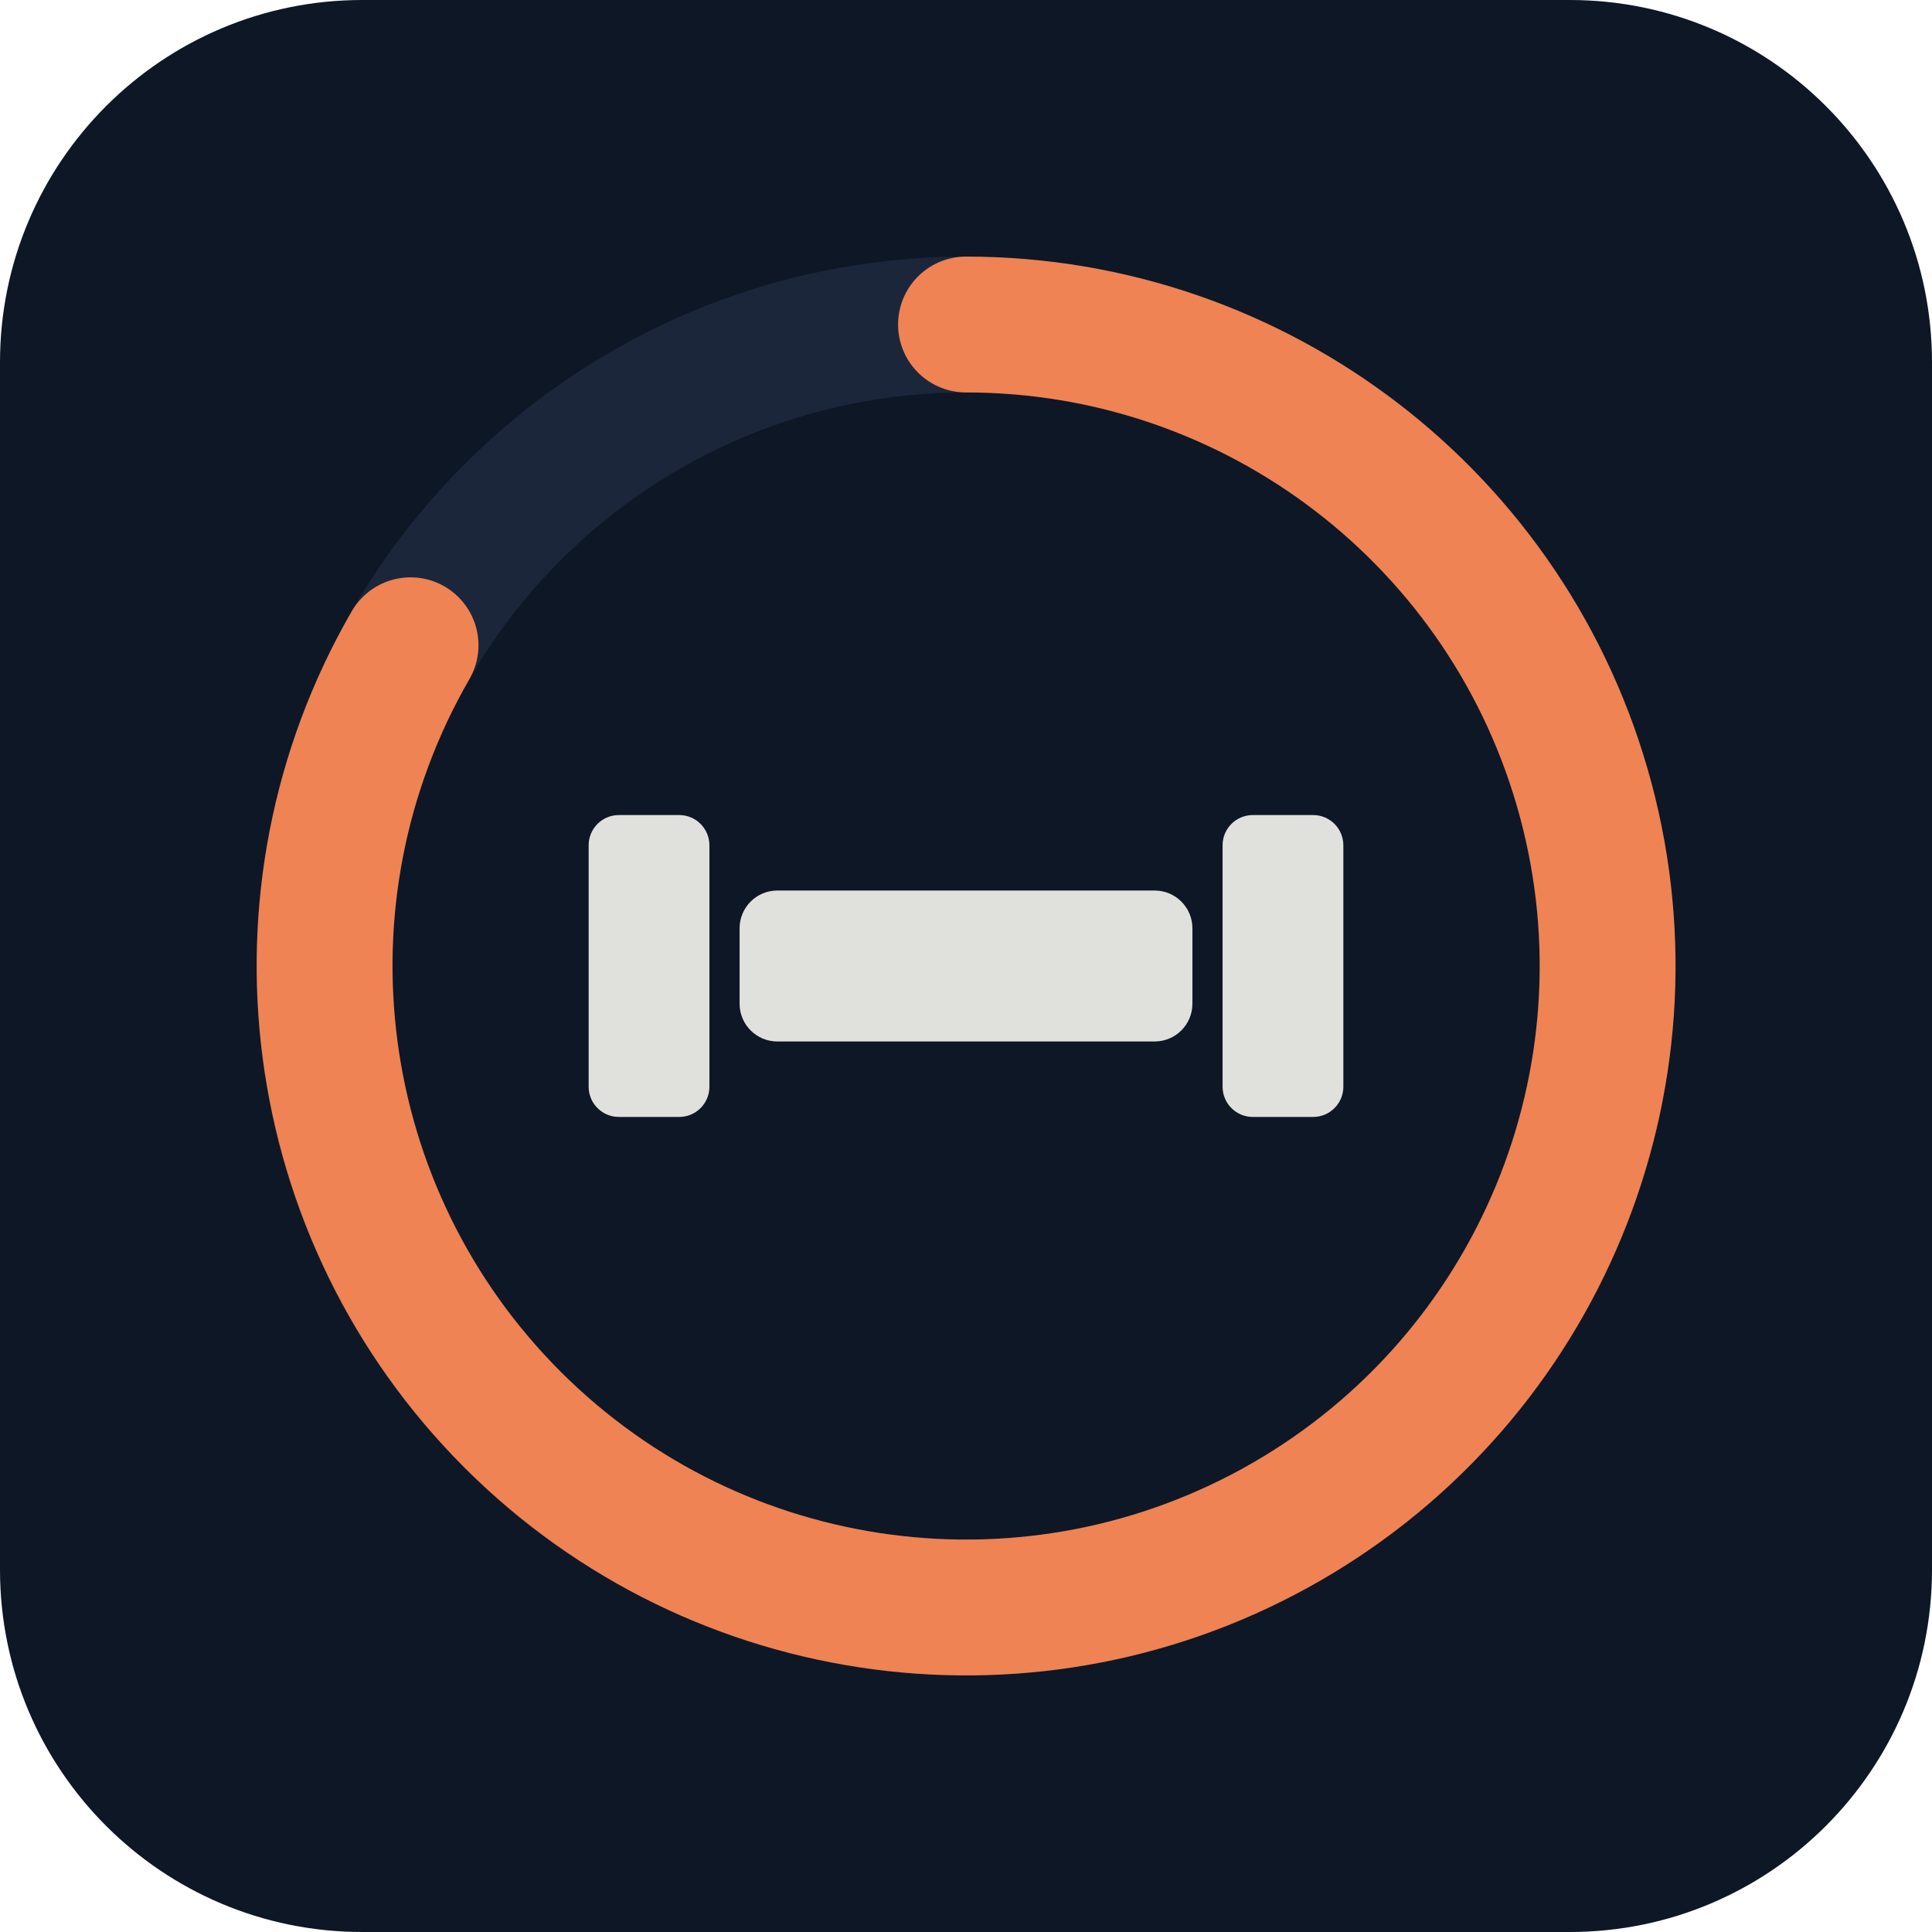
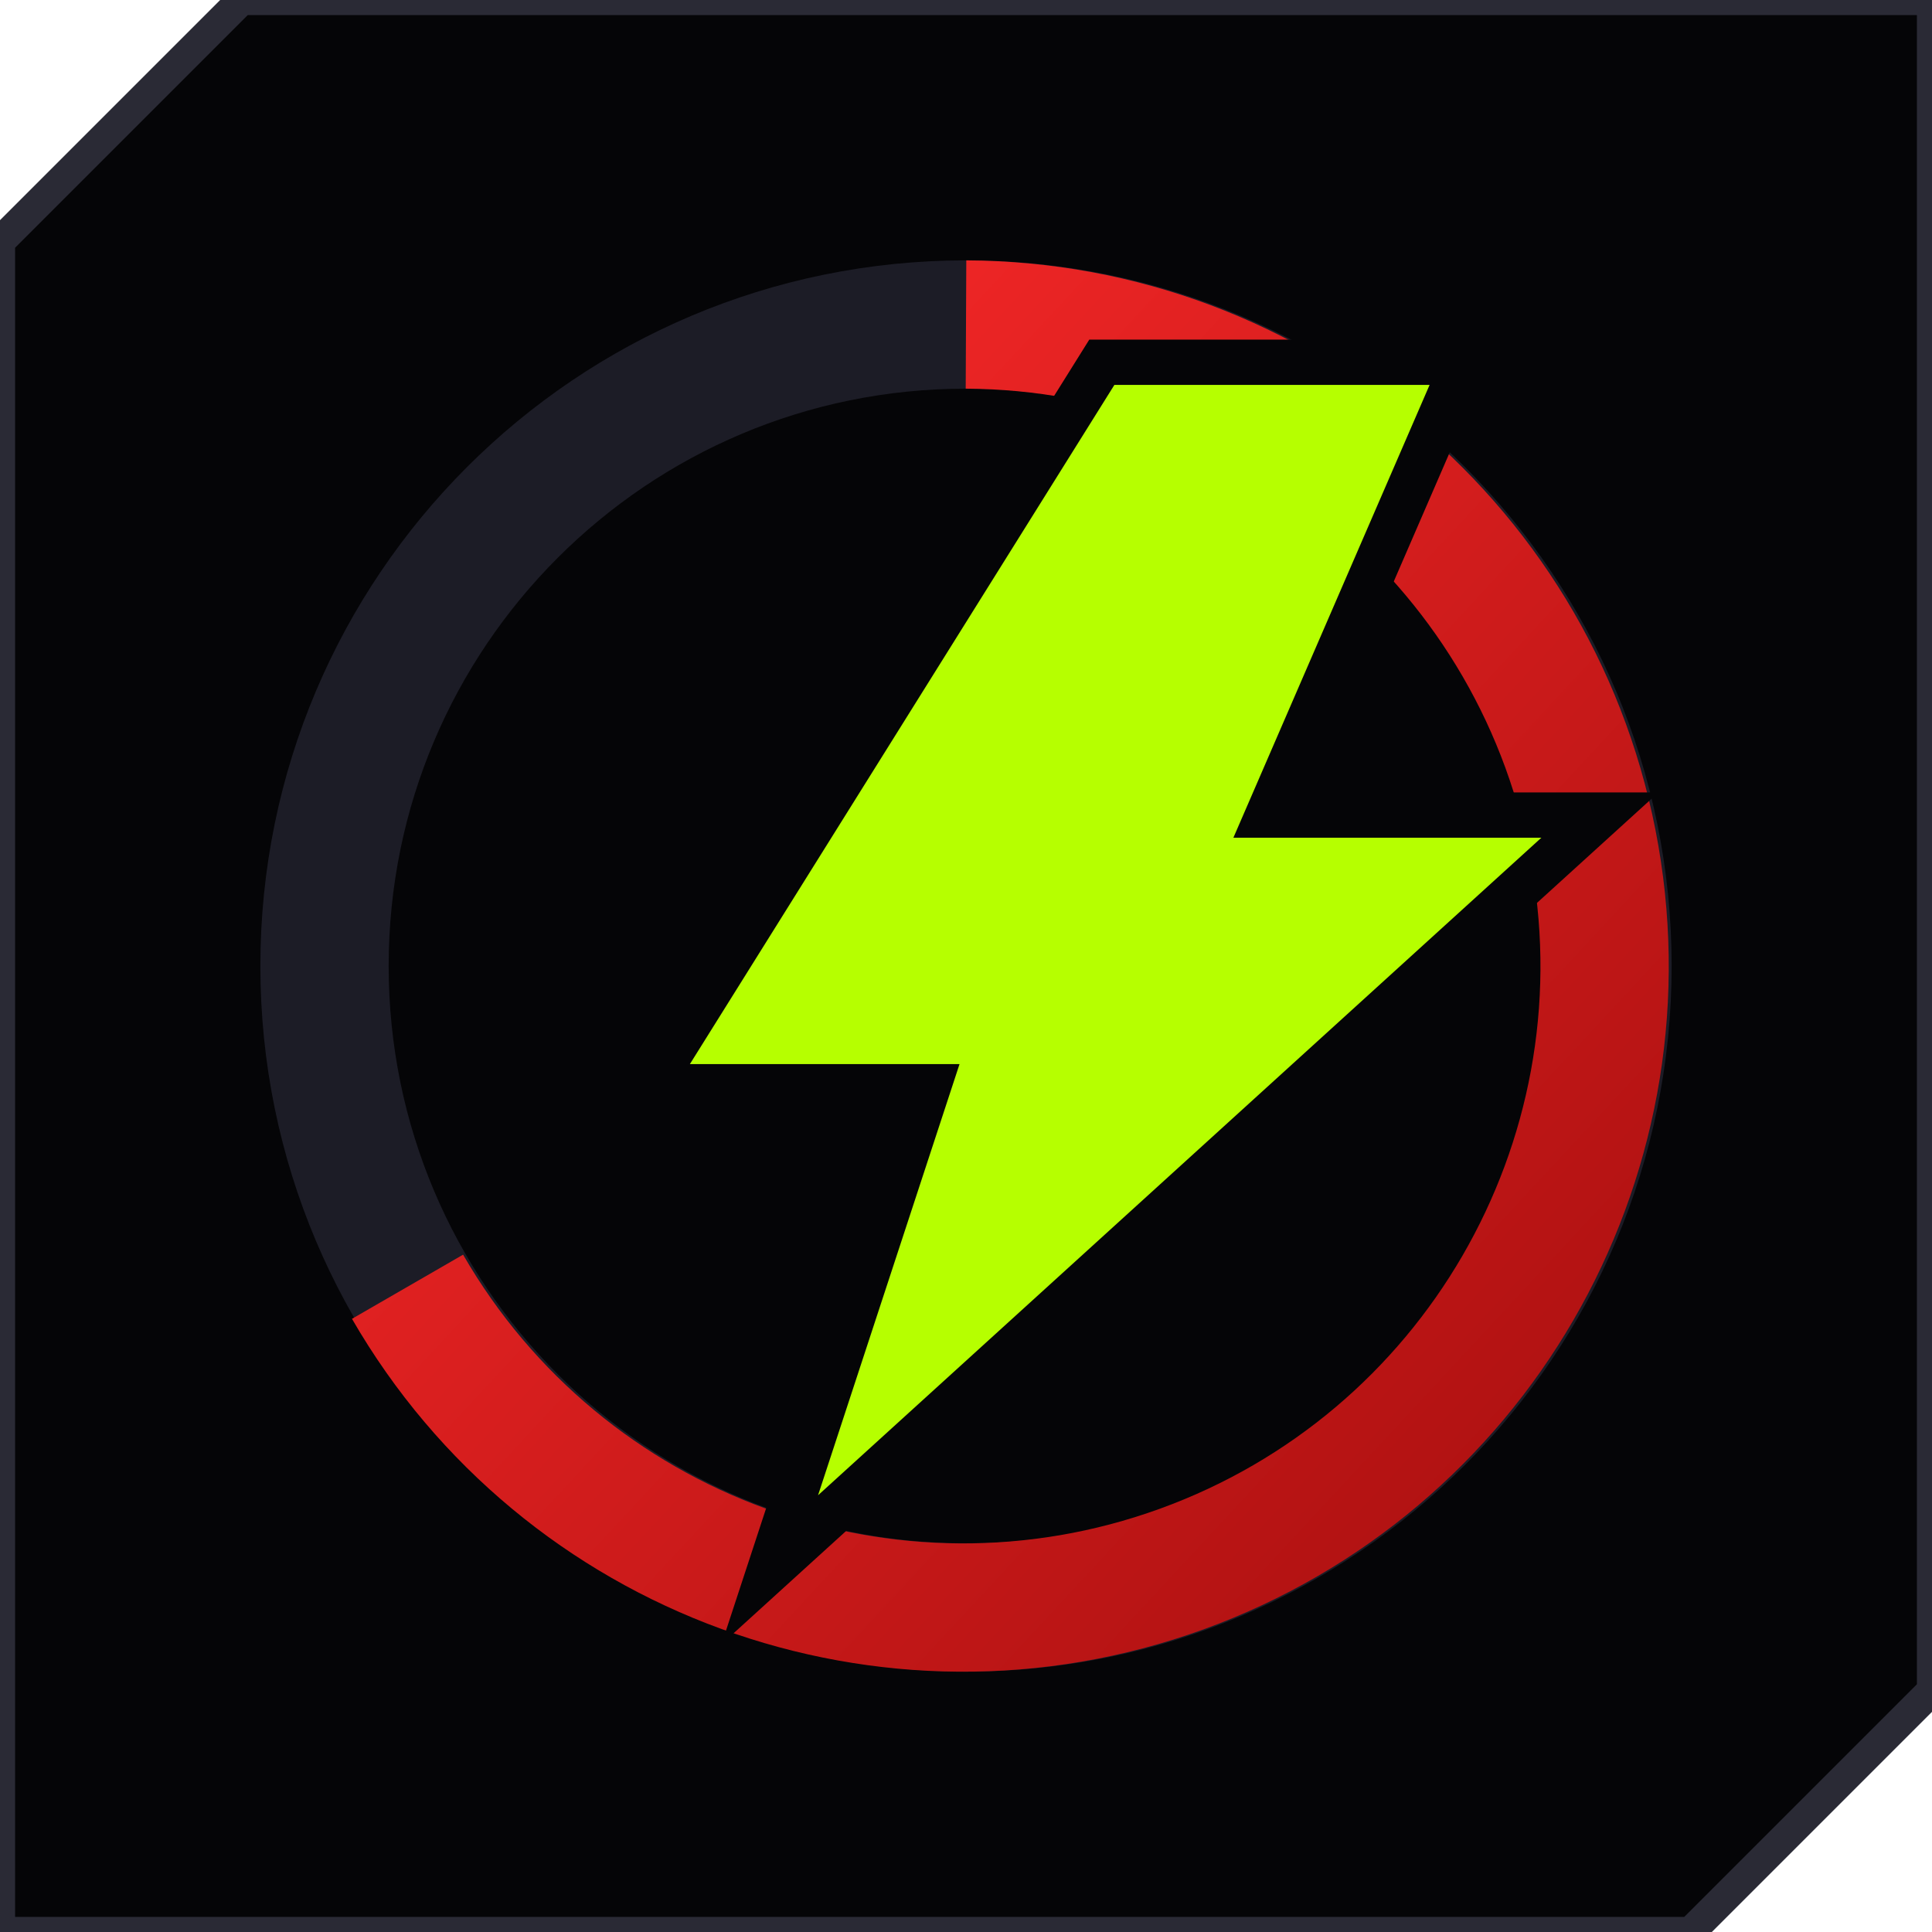
<svg xmlns="http://www.w3.org/2000/svg" viewBox="0 0 512 512">
-   <rect width="512" height="512" rx="96" fill="#0e1726" />
-   <circle cx="256" cy="256" r="170" fill="none" stroke="#1b263b" stroke-width="36" />
-   <path d="M 256 86 A 170 170 0 1 1 108.8 171" fill="none" stroke="#ef8354" stroke-width="36" stroke-linecap="round" />
-   <rect x="196" y="236" width="120" height="40" rx="10" fill="#e0e1dd" />
-   <rect x="156" y="216" width="32" height="80" rx="8" fill="#e0e1dd" />
-   <rect x="324" y="216" width="32" height="80" rx="8" fill="#e0e1dd" />
+   <defs>
+     <linearGradient id="bolt" x1="0" y1="0" x2="1" y2="1">
+       <stop offset="0" stop-color="#ff2b2b" />
+       <stop offset="1" stop-color="#a80f0f" />
+     </linearGradient>
+   </defs>
+   <path d="M64 0 H512 V448 L448 512 H0 V64 Z" fill="#050507" />
+   <path d="M64 0 H512 V448 L448 512 H0 V64 Z" fill="none" stroke="#2a2a35" stroke-width="8" />
+   <circle cx="256" cy="256" r="170" fill="none" stroke="#1c1c26" stroke-width="34" />
+   <path d="M256 86 A170 170 0 1 1 108 341" fill="none" stroke="url(#bolt)" stroke-width="34" stroke-linecap="butt" />
+   <path d="M292 96 L172 288 h74 l-42 128 L424 216 h-88 l52 -120 Z" fill="#b6ff00" stroke="#050507" stroke-width="12" stroke-linejoin="miter" />
</svg>
